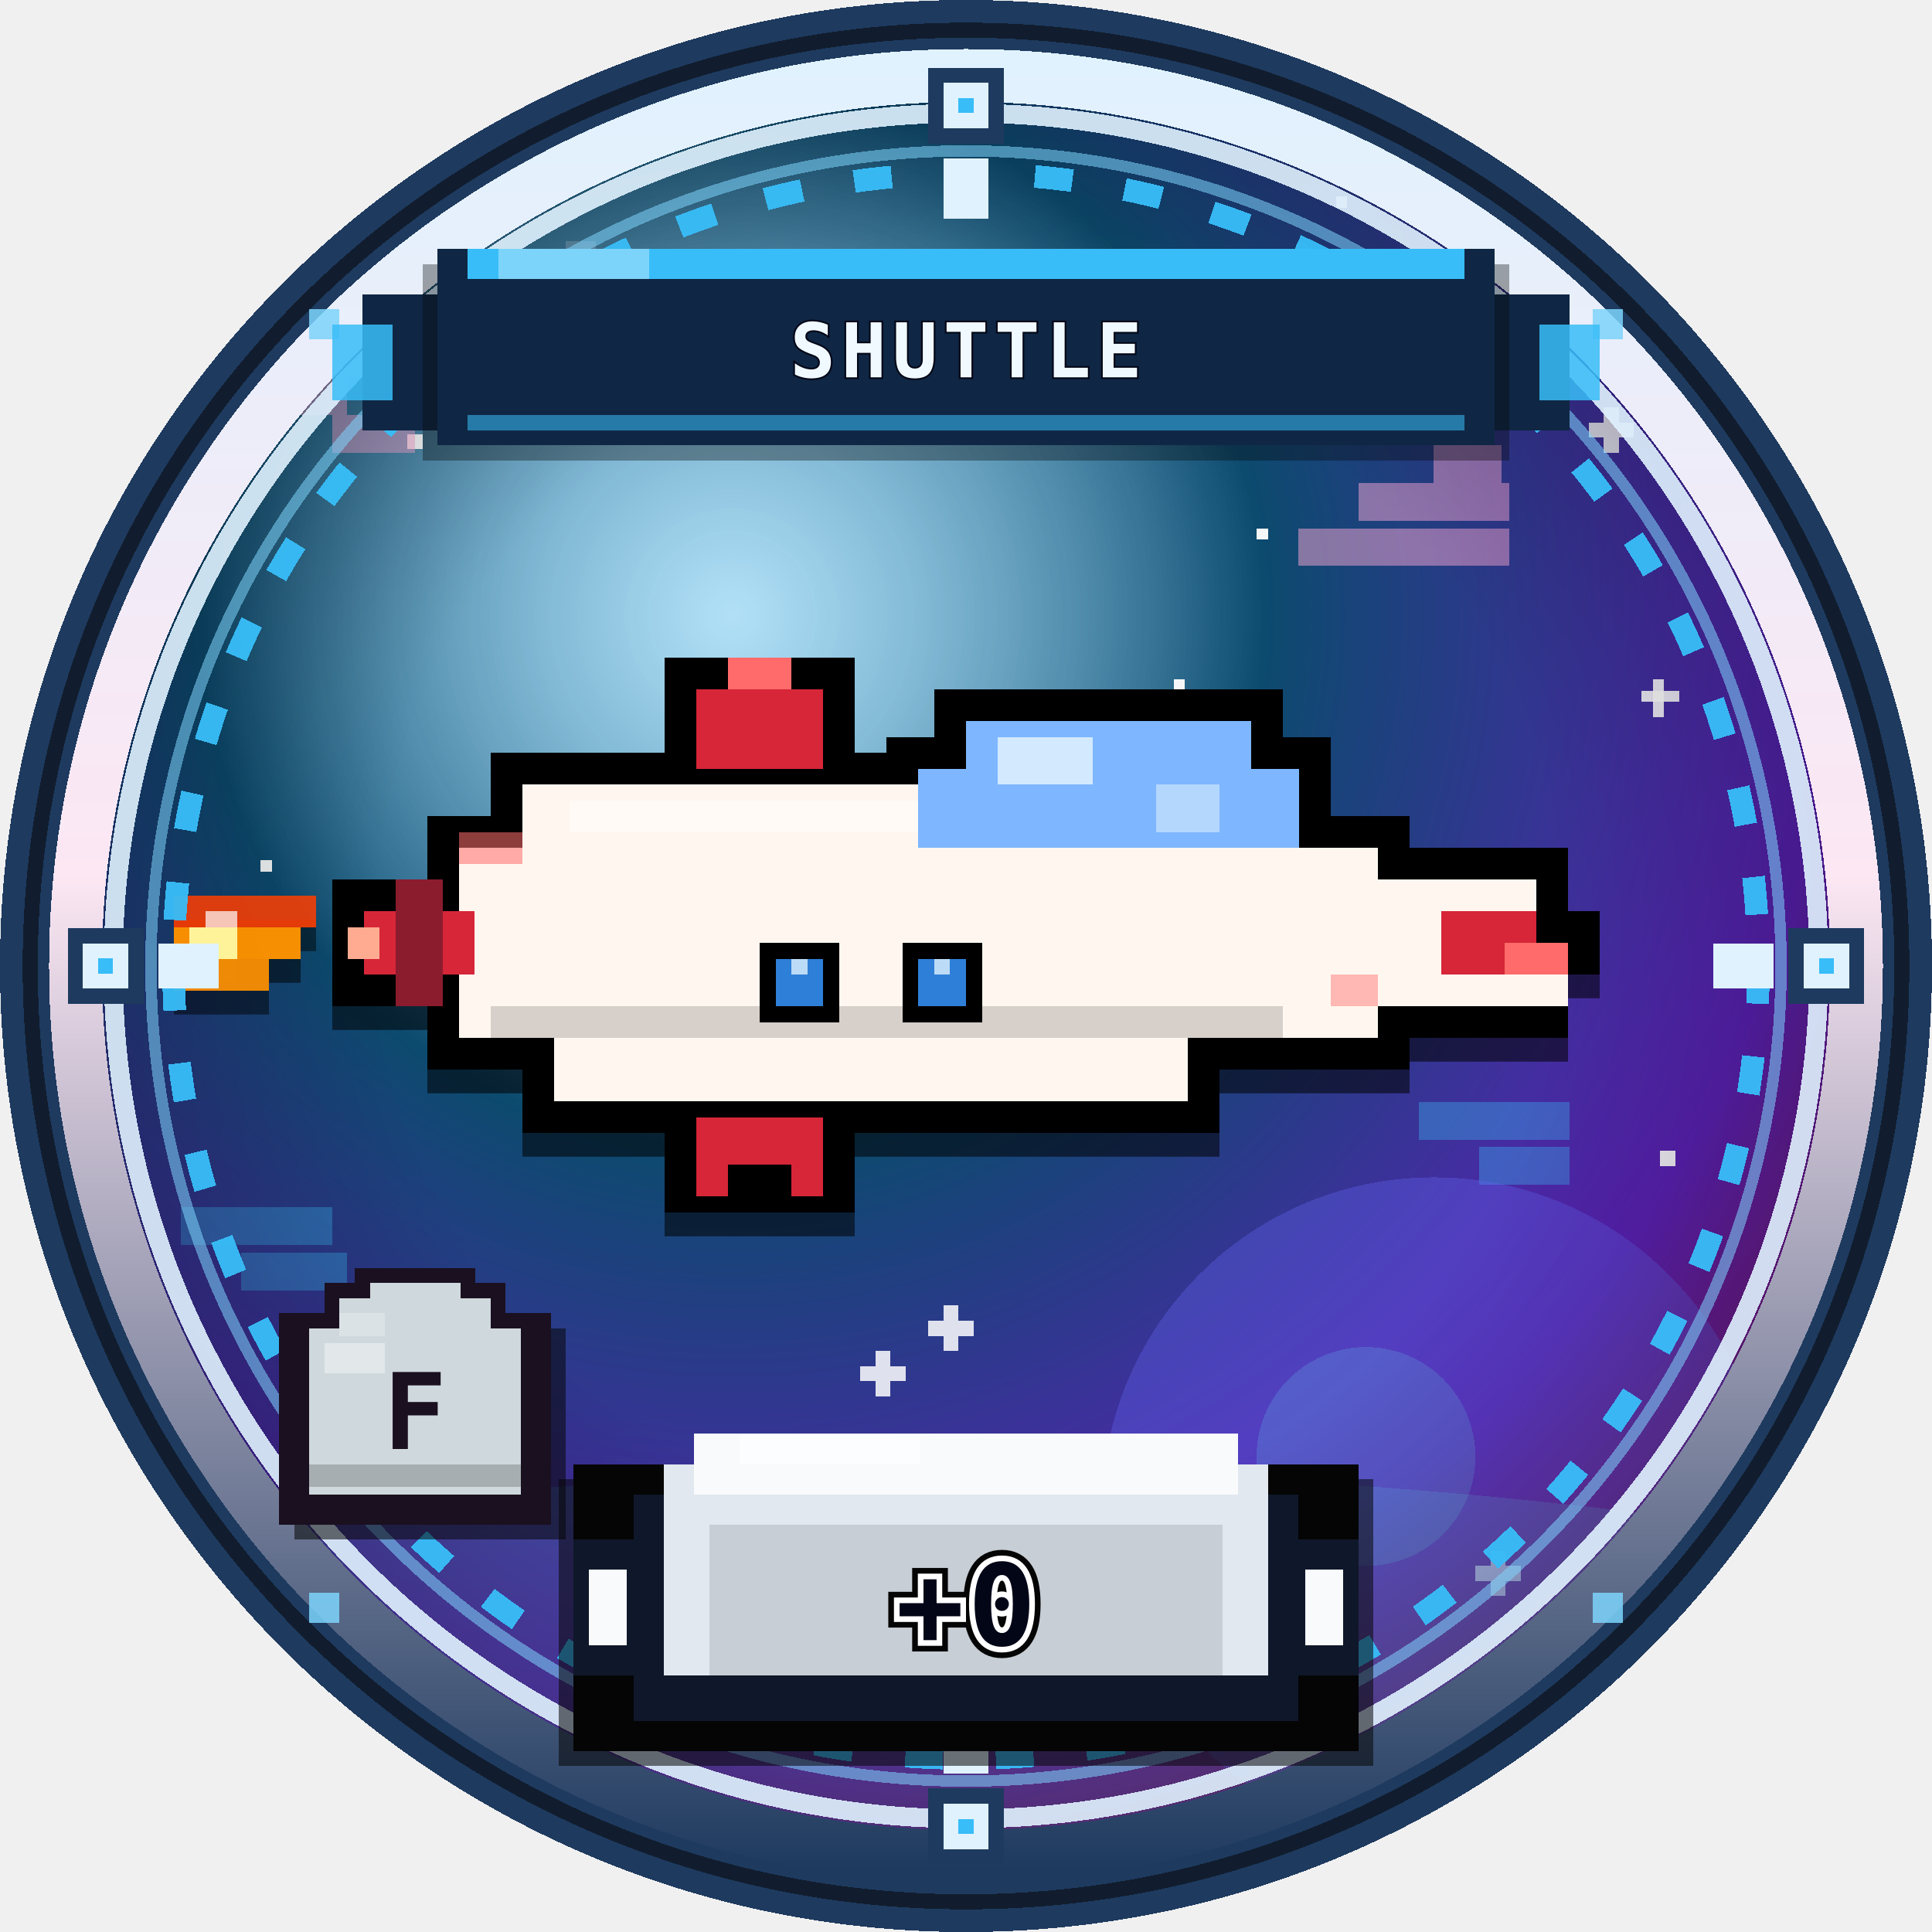
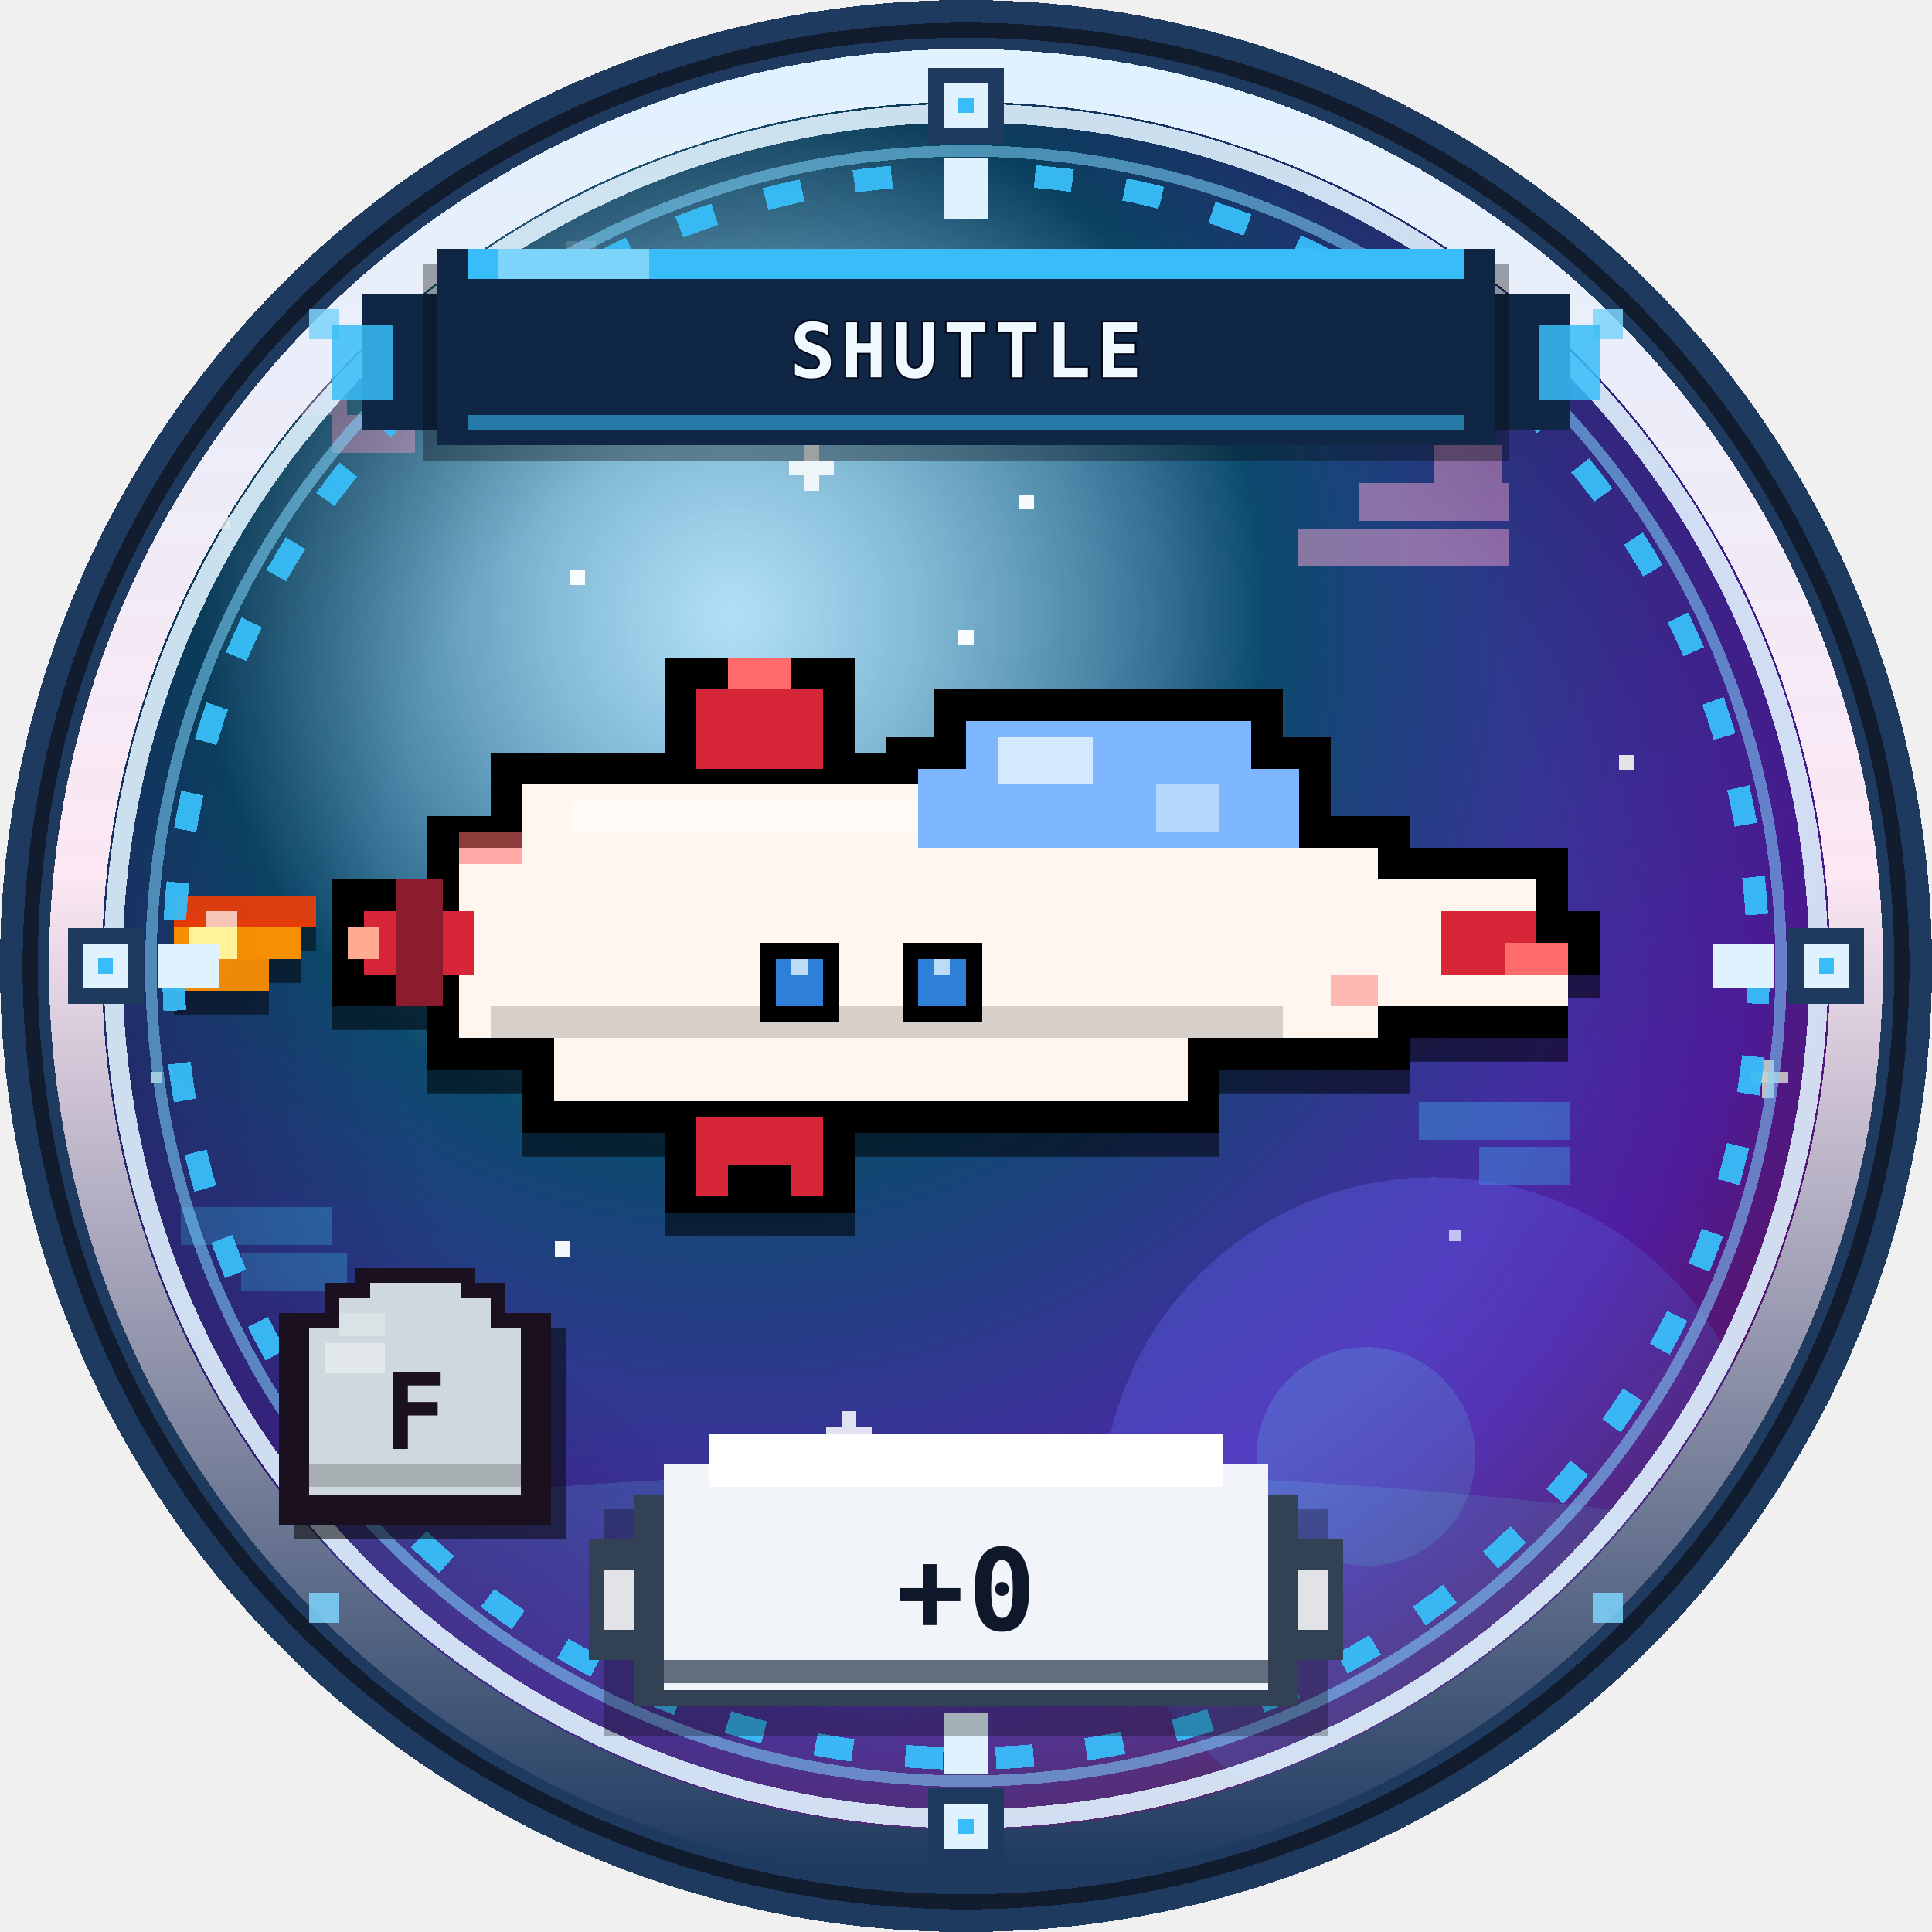
<svg xmlns="http://www.w3.org/2000/svg" viewBox="0 0 512 512" class="w-full h-full" shape-rendering="crispEdges">
  <defs>
-     <radialGradient id="bg_badge_9893" cx="38%" cy="32%" r="78%">
+     <radialGradient id="bg_badge_1558" cx="38%" cy="32%" r="78%">
      <stop offset="0%" stop-color="#7dd3fc" stop-opacity="0.55" />
      <stop offset="35%" stop-color="#0c4a6e" />
      <stop offset="72%" stop-color="#5b21b6" />
      <stop offset="100%" stop-color="#9d174d" />
    </radialGradient>
-     <linearGradient id="hull_badge_9893" x1="0%" y1="0%" x2="100%" y2="0%">
+     <linearGradient id="hull_badge_1558" x1="0%" y1="0%" x2="100%" y2="0%">
      <stop offset="0%" stop-color="#e0e0e0" />
      <stop offset="50%" stop-color="#ffffff" />
      <stop offset="100%" stop-color="#d0d0d0" />
    </linearGradient>
-     <linearGradient id="frame_badge_9893" x1="0%" y1="0%" x2="100%" y2="100%">
+     <linearGradient id="frame_badge_1558" x1="0%" y1="0%" x2="100%" y2="100%">
      <stop offset="0%" stop-color="#e0f2fe" />
      <stop offset="50%" stop-color="#fce7f3" />
      <stop offset="100%" stop-color="#fef9c3" />
    </linearGradient>
-     <linearGradient id="rim_badge_9893" x1="0%" y1="0%" x2="0%" y2="100%">
+     <linearGradient id="rim_badge_1558" x1="0%" y1="0%" x2="0%" y2="100%">
      <stop offset="0%" stop-color="#e0f2fe" />
      <stop offset="45%" stop-color="#fce7f3" />
      <stop offset="100%" stop-color="#1e3a5f" />
    </linearGradient>
-     <radialGradient id="vignette_badge_9893" cx="50%" cy="48%" r="55%">
+     <radialGradient id="vignette_badge_1558" cx="50%" cy="48%" r="55%">
      <stop offset="55%" stop-color="#000000" stop-opacity="0" />
      <stop offset="100%" stop-color="#000000" stop-opacity="0.42" />
    </radialGradient>
-     <filter id="shadow_badge_9893" x="-50%" y="-50%" width="200%" height="200%">
+     <filter id="shadow_badge_1558" x="-50%" y="-50%" width="200%" height="200%">
      <feDropShadow dx="0" dy="6" stdDeviation="0" flood-color="#000" flood-opacity="0.55" />
    </filter>
-     <filter id="glow_badge_9893">
+     <filter id="glow_badge_1558">
      <feGaussianBlur stdDeviation="1.2" result="blur" />
      <feComposite in="SourceGraphic" in2="blur" operator="over" />
    </filter>
-     <filter id="text_glow_badge_9893" x="-50%" y="-50%" width="200%" height="200%">
+     <filter id="text_glow_badge_1558" x="-50%" y="-50%" width="200%" height="200%">
      <feGaussianBlur stdDeviation="2" result="blur" />
      <feMerge>
        <feMergeNode in="blur" />
        <feMergeNode in="SourceGraphic" />
      </feMerge>
    </filter>
-     <clipPath id="clip_badge_9893">
+     <clipPath id="clip_badge_1558">
      <circle cx="256" cy="256" r="236" />
    </clipPath>
  </defs>
-   <g clip-path="url(#clip_badge_9893)">
-     <rect width="512" height="512" fill="url(#bg_badge_9893)" />
+   <g clip-path="url(#clip_badge_1558)">
+     <rect width="512" height="512" fill="url(#bg_badge_1558)" />
    <g fill="#ffffff" shape-rendering="crispEdges">
-       <rect x="100" y="399" width="3" height="3" fill-opacity="0.95" />
-       <rect x="311" y="180" width="3" height="3" fill-opacity="0.95" />
-       <rect x="108" y="115" width="4" height="4" fill-opacity="0.95" />
-       <rect x="30" y="105" width="10" height="3" fill-opacity="0.9" />
-       <rect x="33" y="102" width="3" height="10" fill-opacity="0.9" />
-       <rect x="209" y="412" width="4" height="4" fill-opacity="0.85" />
-       <rect x="205" y="416" width="12" height="4" fill-opacity="0.85" />
-       <rect x="209" y="420" width="4" height="4" fill-opacity="0.85" />
-       <rect x="208" y="79" width="3" height="3" fill-opacity="0.95" />
-       <rect x="354" y="52" width="3" height="3" fill-opacity="0.95" />
-       <rect x="250" y="346" width="4" height="4" fill-opacity="0.85" />
-       <rect x="246" y="350" width="12" height="4" fill-opacity="0.85" />
-       <rect x="250" y="354" width="4" height="4" fill-opacity="0.85" />
-       <rect x="283" y="98" width="4" height="4" fill-opacity="0.85" />
-       <rect x="279" y="102" width="12" height="4" fill-opacity="0.85" />
-       <rect x="283" y="106" width="4" height="4" fill-opacity="0.85" />
-       <rect x="411" y="47" width="3" height="3" fill-opacity="0.95" />
-       <rect x="440" y="305" width="4" height="4" fill-opacity="0.95" />
-       <rect x="333" y="140" width="3" height="3" fill-opacity="0.95" />
-       <rect x="395" y="411" width="4" height="4" fill-opacity="0.85" />
-       <rect x="391" y="415" width="12" height="4" fill-opacity="0.85" />
-       <rect x="395" y="419" width="4" height="4" fill-opacity="0.85" />
-       <rect x="232" y="358" width="4" height="4" fill-opacity="0.85" />
-       <rect x="228" y="362" width="12" height="4" fill-opacity="0.85" />
-       <rect x="232" y="366" width="4" height="4" fill-opacity="0.85" />
-       <rect x="182" y="400" width="4" height="4" fill-opacity="0.85" />
-       <rect x="178" y="404" width="12" height="4" fill-opacity="0.85" />
-       <rect x="182" y="408" width="4" height="4" fill-opacity="0.85" />
-       <rect x="69" y="228" width="3" height="3" fill-opacity="0.95" />
-       <rect x="435" y="183" width="10" height="3" fill-opacity="0.9" />
-       <rect x="438" y="180" width="3" height="10" fill-opacity="0.9" />
-       <rect x="425" y="108" width="4" height="4" fill-opacity="0.85" />
-       <rect x="421" y="112" width="12" height="4" fill-opacity="0.85" />
-       <rect x="425" y="116" width="4" height="4" fill-opacity="0.85" />
+       <rect x="476" y="137" width="10" height="3" fill-opacity="0.9" />
+       <rect x="479" y="134" width="3" height="10" fill-opacity="0.9" />
+       <rect x="254" y="167" width="4" height="4" fill-opacity="0.95" />
+       <rect x="213" y="118" width="4" height="4" fill-opacity="0.85" />
+       <rect x="209" y="122" width="12" height="4" fill-opacity="0.85" />
+       <rect x="213" y="126" width="4" height="4" fill-opacity="0.85" />
+       <rect x="223" y="374" width="4" height="4" fill-opacity="0.85" />
+       <rect x="219" y="378" width="12" height="4" fill-opacity="0.85" />
+       <rect x="223" y="382" width="4" height="4" fill-opacity="0.85" />
+       <rect x="384" y="326" width="3" height="3" fill-opacity="0.95" />
+       <rect x="464" y="284" width="10" height="3" fill-opacity="0.9" />
+       <rect x="467" y="281" width="3" height="10" fill-opacity="0.9" />
+       <rect x="429" y="200" width="4" height="4" fill-opacity="0.95" />
+       <rect x="58" y="137" width="3" height="3" fill-opacity="0.95" />
+       <rect x="204" y="417" width="4" height="4" fill-opacity="0.95" />
+       <rect x="151" y="151" width="4" height="4" fill-opacity="0.95" />
+       <rect x="68" y="406" width="3" height="3" fill-opacity="0.95" />
+       <rect x="266" y="402" width="10" height="3" fill-opacity="0.9" />
+       <rect x="269" y="399" width="3" height="10" fill-opacity="0.9" />
+       <rect x="40" y="284" width="3" height="3" fill-opacity="0.95" />
+       <rect x="203" y="206" width="3" height="3" fill-opacity="0.95" />
+       <rect x="270" y="131" width="4" height="4" fill-opacity="0.95" />
+       <rect x="471" y="389" width="3" height="3" fill-opacity="0.95" />
+       <rect x="147" y="329" width="4" height="4" fill-opacity="0.95" />
+       <rect x="481" y="124" width="10" height="3" fill-opacity="0.9" />
+       <rect x="484" y="121" width="3" height="10" fill-opacity="0.9" />
    </g>
    <g opacity="0.5" shape-rendering="crispEdges">
      <g fill="#f9a8d4">
        <rect x="56" y="100" width="36" height="10" />
        <rect x="72" y="90" width="44" height="10" />
        <rect x="88" y="110" width="22" height="10" />
        <rect x="360" y="128" width="40" height="10" />
        <rect x="344" y="140" width="56" height="10" />
        <rect x="380" y="118" width="18" height="10" />
      </g>
      <g fill="#38bdf8" opacity="0.7">
        <rect x="48" y="320" width="40" height="10" />
        <rect x="64" y="332" width="28" height="10" />
        <rect x="376" y="292" width="40" height="10" />
        <rect x="392" y="304" width="24" height="10" />
      </g>
-       <g fill="url(#frame_badge_9893)" opacity="0.45">
+       <g fill="url(#frame_badge_1558)" opacity="0.45">
        <rect x="150" y="64" width="8" height="8" />
        <rect x="348" y="84" width="8" height="8" />
        <rect x="120" y="250" width="8" height="8" />
        <rect x="300" y="230" width="8" height="8" />
        <rect x="200" y="300" width="6" height="6" />
      </g>
    </g>
    <circle cx="380" cy="400" r="88" fill="#6366f1" fill-opacity="0.35" />
    <circle cx="362" cy="386" r="29" fill="#67e8f9" fill-opacity="0.18" />
    <path d="M-40 420 Q256 360 552 420 V520 H-40 Z" fill="#67e8f9" fill-opacity="0.16" />
-     <rect width="512" height="512" fill="url(#vignette_badge_9893)" />
-   </g>
-   <g transform="translate(256, 252) scale(1.05)" filter="url(#shadow_badge_9893)">
+     <rect width="512" height="512" fill="url(#vignette_badge_1558)" />
+   </g>
+   <g transform="translate(256, 252) scale(1.05)" filter="url(#shadow_badge_1558)">
    <g transform="translate(20, -2)" shape-rendering="crispEdges">
      <rect x="-140" y="-48" width="200" height="16" fill="#050505" />
      <rect x="-156" y="-32" width="248" height="64" fill="#050505" />
      <rect x="-132" y="32" width="176" height="16" fill="#050505" />
      <rect x="92" y="-24" width="40" height="48" fill="#050505" />
      <rect x="124" y="-8" width="16" height="16" fill="#050505" />
      <rect x="-180" y="-16" width="28" height="32" fill="#050505" />
      <rect x="-96" y="-72" width="48" height="28" fill="#050505" />
      <rect x="-96" y="40" width="48" height="28" fill="#050505" />
      <rect x="-28" y="-64" width="88" height="20" fill="#050505" />
      <rect x="-40" y="-52" width="112" height="28" fill="#050505" />
      <rect x="-132" y="-40" width="184" height="16" fill="#fff7ef" />
      <rect x="-148" y="-24" width="232" height="48" fill="#fff7ef" />
      <rect x="-124" y="24" width="160" height="16" fill="#fff7ef" />
      <rect x="84" y="-16" width="40" height="32" fill="#fff7ef" />
      <rect x="116" y="0" width="16" height="16" fill="#fff7ef" />
      <rect x="-140" y="16" width="200" height="8" fill="#1a1a22" opacity="0.18" />
      <rect x="-120" y="-36" width="140" height="8" fill="#ffffff" opacity="0.35" />
      <rect x="-88" y="-64" width="32" height="20" fill="#d62839" />
      <rect x="-80" y="-72" width="16" height="8" fill="#ff6b6b" />
      <rect x="-88" y="44" width="32" height="20" fill="#d62839" />
      <rect x="-80" y="56" width="16" height="8" fill="#050505" />
      <rect x="100" y="-8" width="24" height="16" fill="#d62839" />
      <rect x="116" y="0" width="16" height="8" fill="#ff6b6b" />
      <rect x="-172" y="-8" width="28" height="16" fill="#d62839" />
      <rect x="-164" y="-16" width="12" height="32" fill="#8b1e2d" />
      <rect x="-176" y="-4" width="8" height="8" fill="#ffab91" />
      <rect x="-20" y="-56" width="72" height="16" fill="#7eb6ff" />
      <rect x="-32" y="-44" width="96" height="20" fill="#7eb6ff" />
      <rect x="-12" y="-52" width="24" height="12" fill="#e0f2fe" opacity="0.85" />
      <rect x="28" y="-40" width="16" height="12" fill="#e0f2fe" opacity="0.55" />
      <rect x="-72" y="0" width="20" height="20" fill="#050505" />
      <rect x="-68" y="4" width="12" height="12" fill="#2f7fd8" />
      <rect x="-64" y="4" width="4" height="4" fill="#e0f2fe" opacity="0.8" />
      <rect x="-36" y="0" width="20" height="20" fill="#050505" />
      <rect x="-32" y="4" width="12" height="12" fill="#2f7fd8" />
      <rect x="-28" y="4" width="4" height="4" fill="#e0f2fe" opacity="0.8" />
      <rect x="-148" y="-28" width="16" height="8" fill="#ff6b6b" opacity="0.55" />
      <rect x="72" y="8" width="12" height="8" fill="#ff6b6b" opacity="0.45" />
      <rect x="-220" y="-12" width="36" height="8" fill="#ff3d00" opacity="0.85" />
      <rect x="-220" y="-4" width="32" height="8" fill="#ff9100" opacity="0.95" />
      <rect x="-220" y="4" width="24" height="8" fill="#ff9100" opacity="0.9" />
      <rect x="-216" y="-4" width="12" height="8" fill="#fff59d" opacity="0.98" />
      <rect x="-212" y="-8" width="8" height="4" fill="#ffffff" opacity="0.7" />
    </g>
  </g>
-   <g shape-rendering="crispEdges" id="frame_badge_9893_chrome">
+   <g shape-rendering="crispEdges" id="frame_badge_1558_chrome">
    <circle cx="256" cy="256" r="248" fill="none" stroke="#1e3a5f" stroke-width="16" />
    <circle cx="256" cy="256" r="248" fill="none" stroke="#050505" stroke-width="4" opacity="0.55" />
-     <circle cx="256" cy="256" r="236" fill="none" stroke="url(#rim_badge_9893)" stroke-width="14" />
+     <circle cx="256" cy="256" r="236" fill="none" stroke="url(#rim_badge_1558)" stroke-width="14" />
    <circle cx="256" cy="256" r="226" fill="none" stroke="#e0f2fe" stroke-width="5" opacity="0.9" />
    <circle cx="256" cy="256" r="216" fill="none" stroke="#7dd3fc" stroke-width="3" opacity="0.55" />
    <circle cx="256" cy="256" r="210" fill="none" stroke="#38bdf8" stroke-width="6" stroke-dasharray="10 14" opacity="0.95" />
    <rect x="250" y="42" width="12" height="16" fill="#e0f2fe" />
    <rect x="250" y="454" width="12" height="16" fill="#e0f2fe" />
    <rect x="42" y="250" width="16" height="12" fill="#e0f2fe" />
    <rect x="454" y="250" width="16" height="12" fill="#e0f2fe" />
    <rect x="246" y="18" width="20" height="20" fill="#1e3a5f" />
    <rect x="250" y="22" width="12" height="12" fill="#e0f2fe" />
    <rect x="254" y="26" width="4" height="4" fill="#38bdf8" />
    <rect x="474" y="246" width="20" height="20" fill="#1e3a5f" />
    <rect x="478" y="250" width="12" height="12" fill="#e0f2fe" />
    <rect x="482" y="254" width="4" height="4" fill="#38bdf8" />
    <rect x="246" y="474" width="20" height="20" fill="#1e3a5f" />
    <rect x="250" y="478" width="12" height="12" fill="#e0f2fe" />
    <rect x="254" y="482" width="4" height="4" fill="#38bdf8" />
    <rect x="18" y="246" width="20" height="20" fill="#1e3a5f" />
    <rect x="22" y="250" width="12" height="12" fill="#e0f2fe" />
    <rect x="26" y="254" width="4" height="4" fill="#38bdf8" />
    <rect x="82" y="82" width="8" height="8" fill="#7dd3fc" opacity="0.85" />
    <rect x="422" y="82" width="8" height="8" fill="#7dd3fc" opacity="0.85" />
    <rect x="82" y="422" width="8" height="8" fill="#7dd3fc" opacity="0.85" />
    <rect x="422" y="422" width="8" height="8" fill="#7dd3fc" opacity="0.85" />
  </g>
-   <g shape-rendering="crispEdges" id="name_badge_9893">
+   <g shape-rendering="crispEdges" id="name_badge_1558">
    <rect x="96" y="78" width="20" height="36" fill="#0f2744" />
    <rect x="396" y="78" width="20" height="36" fill="#0f2744" />
    <rect x="88" y="86" width="16" height="20" fill="#38bdf8" opacity="0.85" />
    <rect x="408" y="86" width="16" height="20" fill="#38bdf8" opacity="0.85" />
    <rect x="112" y="70" width="288" height="52" fill="#050505" opacity="0.35" />
    <rect x="116" y="66" width="280" height="52" fill="#0f2744" />
    <rect x="124" y="74" width="264" height="36" fill="#0f2744" />
    <rect x="124" y="66" width="264" height="8" fill="#38bdf8" />
    <rect x="132" y="66" width="40" height="8" fill="#ffffff" opacity="0.35" />
    <rect x="124" y="110" width="264" height="4" fill="#38bdf8" opacity="0.55" />
    <text x="256" y="100" font-family="Galmuri11, monospace" font-size="20" font-weight="bold" fill="#f0f9ff" stroke="#020617" stroke-width="0.9" paint-order="stroke" text-anchor="middle" letter-spacing="1.5">SHUTTLE</text>
  </g>
-   <g shape-rendering="crispEdges" id="grade_badge_9893">
+   <g shape-rendering="crispEdges" id="grade_badge_1558">
    <rect x="78" y="352" width="72" height="56" fill="#050505" opacity="0.55" />
    <rect x="74" y="348" width="72" height="56" fill="#1a1020" />
    <rect x="86" y="340" width="48" height="12" fill="#1a1020" />
    <rect x="94" y="336" width="32" height="8" fill="#1a1020" />
    <rect x="82" y="352" width="56" height="44" fill="#cfd8dc" />
    <rect x="90" y="344" width="40" height="12" fill="#cfd8dc" />
    <rect x="98" y="340" width="24" height="8" fill="#cfd8dc" />
    <rect x="86" y="356" width="16" height="8" fill="#ffffff" opacity="0.4" />
    <rect x="90" y="348" width="12" height="6" fill="#ffffff" opacity="0.25" />
    <rect x="82" y="388" width="56" height="6" fill="#050505" opacity="0.2" />
    <text x="110" y="384" font-family="Galmuri11, monospace" font-size="28" font-weight="bold" fill="#1a1020" text-anchor="middle">F</text>
  </g>
-   <g shape-rendering="crispEdges" id="enhance_badge_9893">
-     <rect x="148" y="392" width="216" height="76" fill="#050505" opacity="0.55" />
-     <rect x="152" y="388" width="208" height="76" fill="#050505" />
-     <rect x="152" y="408" width="18" height="36" fill="#0f172a" />
-     <rect x="342" y="408" width="18" height="36" fill="#0f172a" />
-     <rect x="156" y="416" width="10" height="20" fill="#f8fafc" />
-     <rect x="346" y="416" width="10" height="20" fill="#f8fafc" />
-     <rect x="168" y="396" width="176" height="60" fill="#0f172a" />
-     <rect x="176" y="388" width="160" height="64" fill="#e2e8f0" />
-     <rect x="184" y="380" width="144" height="16" fill="#f8fafc" />
-     <rect x="196" y="380" width="48" height="8" fill="#ffffff" opacity="0.55" />
-     <rect x="188" y="404" width="136" height="40" fill="#050505" opacity="0.12" />
-     <rect x="176" y="444" width="160" height="8" fill="#0f172a" />
-     <text x="256" y="436" font-family="Galmuri11, monospace" font-size="30" font-weight="bold" fill="none" stroke="#050505" stroke-width="6" paint-order="stroke" text-anchor="middle" letter-spacing="1">+0</text>
-     <text x="256" y="436" font-family="Galmuri11, monospace" font-size="30" font-weight="bold" fill="#020617" stroke="#ffffff" stroke-width="3" paint-order="stroke" text-anchor="middle" letter-spacing="1">+0</text>
+   <g shape-rendering="crispEdges" id="enhance_badge_1558">
+     <rect x="160" y="400" width="192" height="60" fill="#050505" opacity="0.28" />
+     <rect x="156" y="408" width="16" height="32" fill="#334155" />
+     <rect x="340" y="408" width="16" height="32" fill="#334155" />
+     <rect x="160" y="416" width="8" height="16" fill="#ffffff" opacity="0.85" />
+     <rect x="344" y="416" width="8" height="16" fill="#ffffff" opacity="0.85" />
+     <rect x="168" y="396" width="176" height="56" fill="#334155" />
+     <rect x="176" y="388" width="160" height="60" fill="#f1f5f9" />
+     <rect x="188" y="380" width="136" height="14" fill="#ffffff" />
+     <rect x="200" y="380" width="40" height="6" fill="#ffffff" opacity="0.45" />
+     <rect x="176" y="440" width="160" height="6" fill="#334155" opacity="0.75" />
+     <text x="256" y="432" font-family="Galmuri11, monospace" font-size="30" font-weight="bold" fill="#0f172a" text-anchor="middle" letter-spacing="1">+0</text>
  </g>
</svg>
